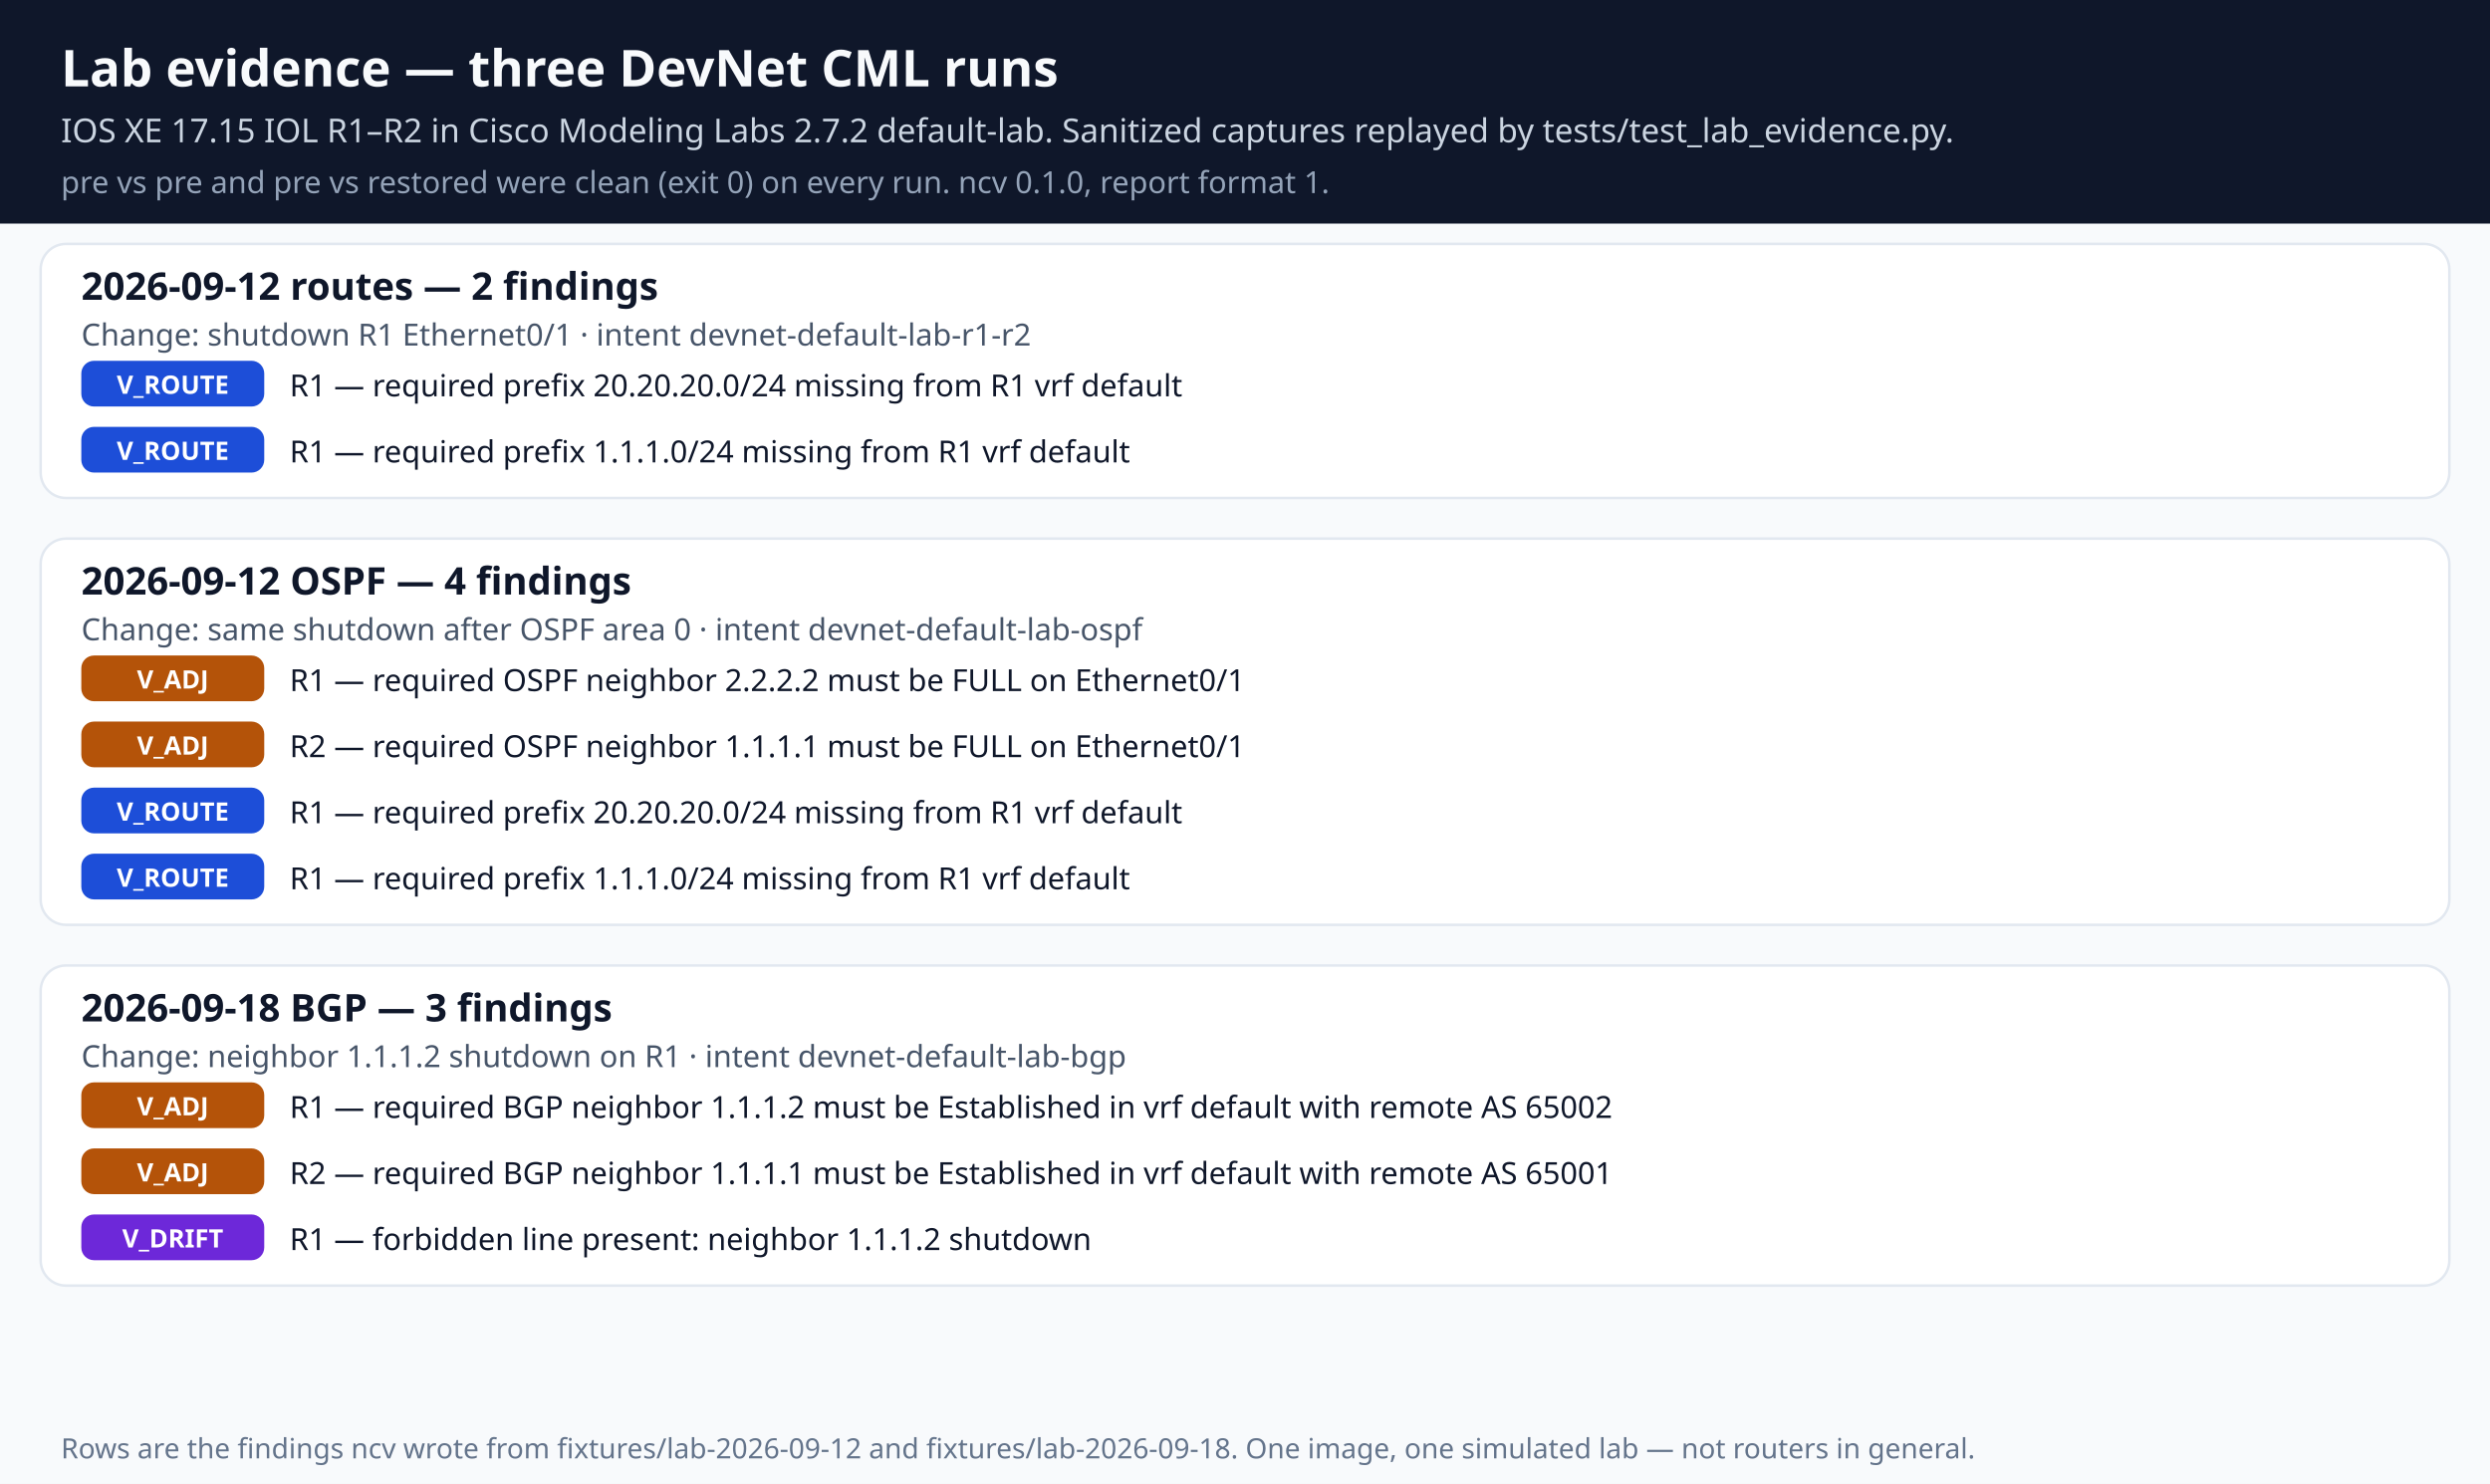
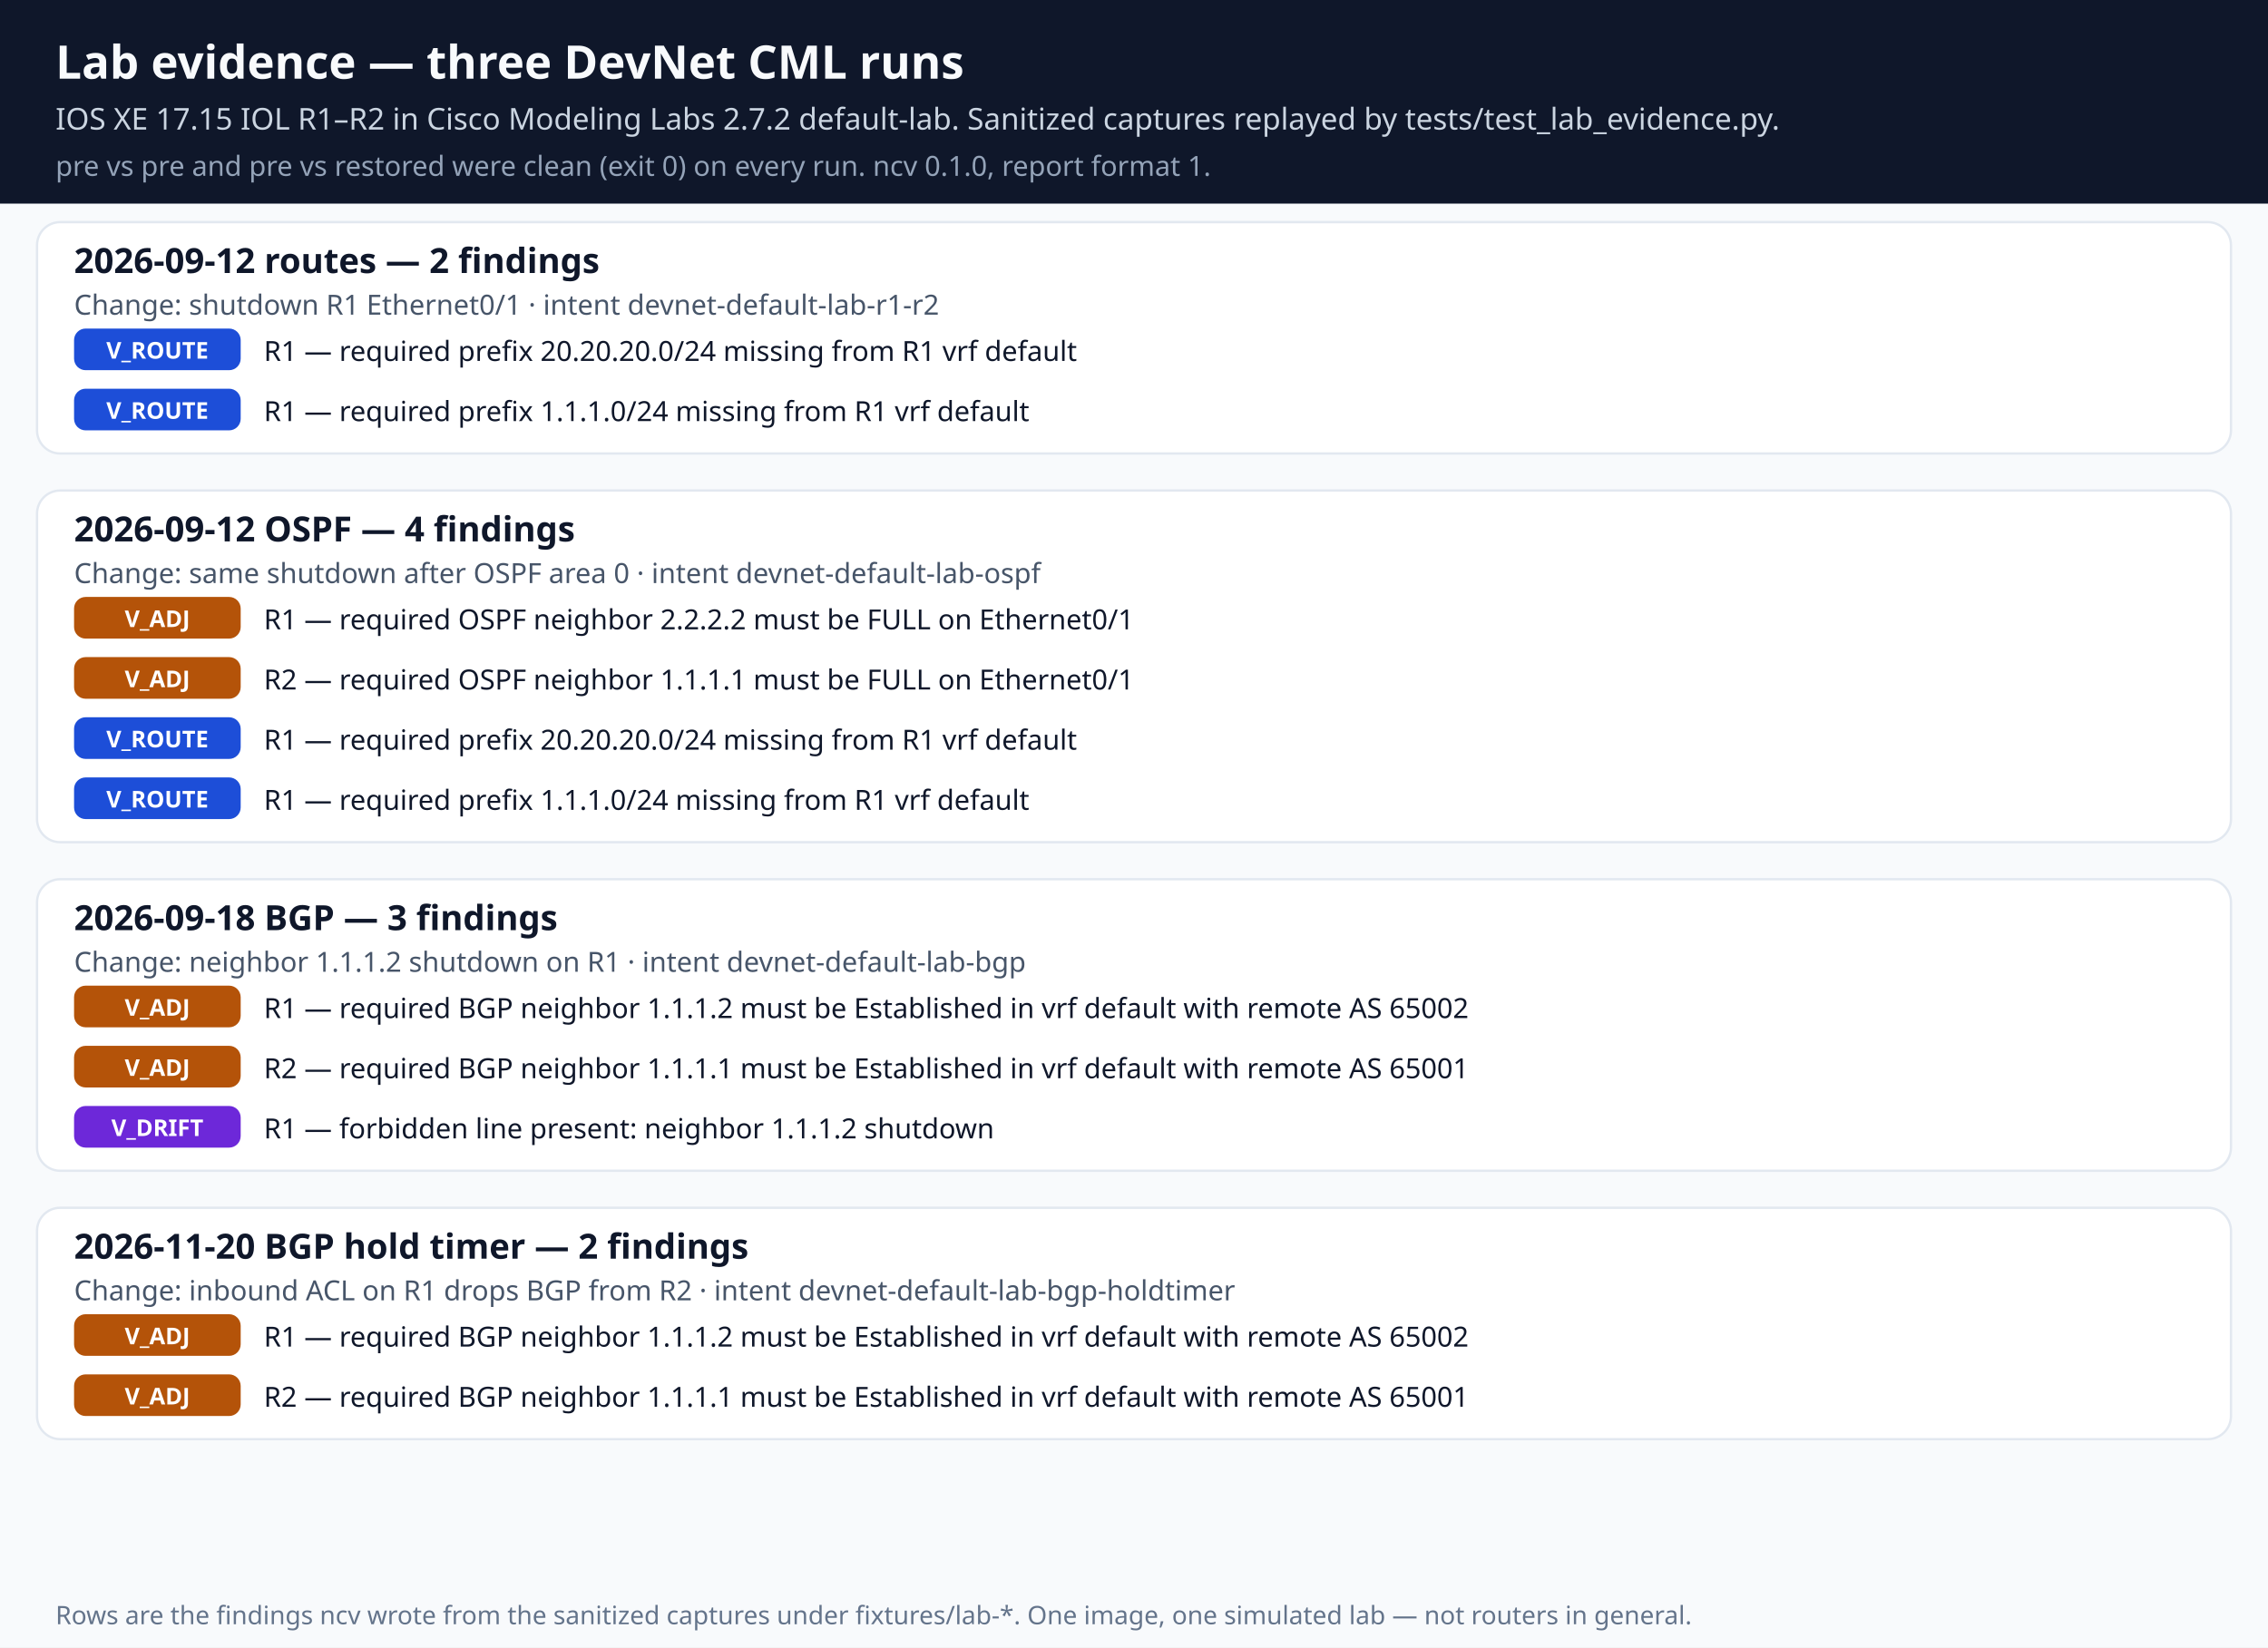
- <svg xmlns="http://www.w3.org/2000/svg" width="980" height="584" viewBox="0 0 980 584" role="img" aria-label="Lab evidence findings">
-   <rect width="980" height="584" fill="#f8fafc" />
+ <svg xmlns="http://www.w3.org/2000/svg" width="980" height="712" viewBox="0 0 980 712" role="img" aria-label="Lab evidence findings">
+   <rect width="980" height="712" fill="#f8fafc" />
  <rect x="0" y="0" width="980" height="88" fill="#0f172a" />
  <text x="24" y="34" font-size="20" font-family="ui-sans-serif, system-ui, sans-serif" fill="#f8fafc" font-weight="700">Lab evidence — three DevNet CML runs</text>
  <text x="24" y="56" font-size="13" font-family="ui-sans-serif, system-ui, sans-serif" fill="#cbd5e1">IOS XE 17.15 IOL R1–R2 in Cisco Modeling Labs 2.7.2 default-lab. Sanitized captures replayed by tests/test_lab_evidence.py.</text>
  <text x="24" y="76" font-size="12" font-family="ui-sans-serif, system-ui, sans-serif" fill="#94a3b8">pre vs pre and pre vs restored were clean (exit 0) on every run. ncv 0.1.0, report format 1.</text>
  <rect x="16" y="96" width="948" height="100" rx="10" fill="#ffffff" stroke="#e2e8f0" />
  <text x="32" y="118" font-size="15" font-family="ui-sans-serif, system-ui, sans-serif" font-weight="700" fill="#0f172a">2026-09-12 routes — 2 findings</text>
  <text x="32" y="136" font-size="12" font-family="ui-sans-serif, system-ui, sans-serif" fill="#475569">Change: shutdown R1 Ethernet0/1 · intent devnet-default-lab-r1-r2</text>
  <rect x="32" y="142" width="72" height="18" rx="5" fill="#1d4ed8" />
  <text x="68" y="155" text-anchor="middle" font-size="10" font-family="ui-sans-serif, system-ui, sans-serif" fill="#fff" font-weight="700">V_ROUTE</text>
  <text x="114" y="156" font-size="12" font-family="ui-sans-serif, system-ui, sans-serif" fill="#0f172a">R1 — required prefix 20.20.20.0/24 missing from R1 vrf default</text>
  <rect x="32" y="168" width="72" height="18" rx="5" fill="#1d4ed8" />
  <text x="68" y="181" text-anchor="middle" font-size="10" font-family="ui-sans-serif, system-ui, sans-serif" fill="#fff" font-weight="700">V_ROUTE</text>
  <text x="114" y="182" font-size="12" font-family="ui-sans-serif, system-ui, sans-serif" fill="#0f172a">R1 — required prefix 1.1.1.0/24 missing from R1 vrf default</text>
  <rect x="16" y="212" width="948" height="152" rx="10" fill="#ffffff" stroke="#e2e8f0" />
  <text x="32" y="234" font-size="15" font-family="ui-sans-serif, system-ui, sans-serif" font-weight="700" fill="#0f172a">2026-09-12 OSPF — 4 findings</text>
  <text x="32" y="252" font-size="12" font-family="ui-sans-serif, system-ui, sans-serif" fill="#475569">Change: same shutdown after OSPF area 0 · intent devnet-default-lab-ospf</text>
  <rect x="32" y="258" width="72" height="18" rx="5" fill="#b45309" />
  <text x="68" y="271" text-anchor="middle" font-size="10" font-family="ui-sans-serif, system-ui, sans-serif" fill="#fff" font-weight="700">V_ADJ</text>
  <text x="114" y="272" font-size="12" font-family="ui-sans-serif, system-ui, sans-serif" fill="#0f172a">R1 — required OSPF neighbor 2.2.2.2 must be FULL on Ethernet0/1</text>
  <rect x="32" y="284" width="72" height="18" rx="5" fill="#b45309" />
  <text x="68" y="297" text-anchor="middle" font-size="10" font-family="ui-sans-serif, system-ui, sans-serif" fill="#fff" font-weight="700">V_ADJ</text>
  <text x="114" y="298" font-size="12" font-family="ui-sans-serif, system-ui, sans-serif" fill="#0f172a">R2 — required OSPF neighbor 1.1.1.1 must be FULL on Ethernet0/1</text>
  <rect x="32" y="310" width="72" height="18" rx="5" fill="#1d4ed8" />
  <text x="68" y="323" text-anchor="middle" font-size="10" font-family="ui-sans-serif, system-ui, sans-serif" fill="#fff" font-weight="700">V_ROUTE</text>
  <text x="114" y="324" font-size="12" font-family="ui-sans-serif, system-ui, sans-serif" fill="#0f172a">R1 — required prefix 20.20.20.0/24 missing from R1 vrf default</text>
  <rect x="32" y="336" width="72" height="18" rx="5" fill="#1d4ed8" />
  <text x="68" y="349" text-anchor="middle" font-size="10" font-family="ui-sans-serif, system-ui, sans-serif" fill="#fff" font-weight="700">V_ROUTE</text>
  <text x="114" y="350" font-size="12" font-family="ui-sans-serif, system-ui, sans-serif" fill="#0f172a">R1 — required prefix 1.1.1.0/24 missing from R1 vrf default</text>
  <rect x="16" y="380" width="948" height="126" rx="10" fill="#ffffff" stroke="#e2e8f0" />
  <text x="32" y="402" font-size="15" font-family="ui-sans-serif, system-ui, sans-serif" font-weight="700" fill="#0f172a">2026-09-18 BGP — 3 findings</text>
  <text x="32" y="420" font-size="12" font-family="ui-sans-serif, system-ui, sans-serif" fill="#475569">Change: neighbor 1.1.1.2 shutdown on R1 · intent devnet-default-lab-bgp</text>
  <rect x="32" y="426" width="72" height="18" rx="5" fill="#b45309" />
  <text x="68" y="439" text-anchor="middle" font-size="10" font-family="ui-sans-serif, system-ui, sans-serif" fill="#fff" font-weight="700">V_ADJ</text>
  <text x="114" y="440" font-size="12" font-family="ui-sans-serif, system-ui, sans-serif" fill="#0f172a">R1 — required BGP neighbor 1.1.1.2 must be Established in vrf default with remote AS 65002</text>
  <rect x="32" y="452" width="72" height="18" rx="5" fill="#b45309" />
  <text x="68" y="465" text-anchor="middle" font-size="10" font-family="ui-sans-serif, system-ui, sans-serif" fill="#fff" font-weight="700">V_ADJ</text>
  <text x="114" y="466" font-size="12" font-family="ui-sans-serif, system-ui, sans-serif" fill="#0f172a">R2 — required BGP neighbor 1.1.1.1 must be Established in vrf default with remote AS 65001</text>
  <rect x="32" y="478" width="72" height="18" rx="5" fill="#6d28d9" />
  <text x="68" y="491" text-anchor="middle" font-size="10" font-family="ui-sans-serif, system-ui, sans-serif" fill="#fff" font-weight="700">V_DRIFT</text>
  <text x="114" y="492" font-size="12" font-family="ui-sans-serif, system-ui, sans-serif" fill="#0f172a">R1 — forbidden line present: neighbor 1.1.1.2 shutdown</text>
-   <text x="24" y="574" font-size="11" font-family="ui-sans-serif, system-ui, sans-serif" fill="#64748b">Rows are the findings ncv wrote from fixtures/lab-2026-09-12 and fixtures/lab-2026-09-18. One image, one simulated lab — not routers in general.</text>
+   <rect x="16" y="522" width="948" height="100" rx="10" fill="#ffffff" stroke="#e2e8f0" />
+   <text x="32" y="544" font-size="15" font-family="ui-sans-serif, system-ui, sans-serif" font-weight="700" fill="#0f172a">2026-11-20 BGP hold timer — 2 findings</text>
+   <text x="32" y="562" font-size="12" font-family="ui-sans-serif, system-ui, sans-serif" fill="#475569">Change: inbound ACL on R1 drops BGP from R2 · intent devnet-default-lab-bgp-holdtimer</text>
+   <rect x="32" y="568" width="72" height="18" rx="5" fill="#b45309" />
+   <text x="68" y="581" text-anchor="middle" font-size="10" font-family="ui-sans-serif, system-ui, sans-serif" fill="#fff" font-weight="700">V_ADJ</text>
+   <text x="114" y="582" font-size="12" font-family="ui-sans-serif, system-ui, sans-serif" fill="#0f172a">R1 — required BGP neighbor 1.1.1.2 must be Established in vrf default with remote AS 65002</text>
+   <rect x="32" y="594" width="72" height="18" rx="5" fill="#b45309" />
+   <text x="68" y="607" text-anchor="middle" font-size="10" font-family="ui-sans-serif, system-ui, sans-serif" fill="#fff" font-weight="700">V_ADJ</text>
+   <text x="114" y="608" font-size="12" font-family="ui-sans-serif, system-ui, sans-serif" fill="#0f172a">R2 — required BGP neighbor 1.1.1.1 must be Established in vrf default with remote AS 65001</text>
+   <text x="24" y="702" font-size="11" font-family="ui-sans-serif, system-ui, sans-serif" fill="#64748b">Rows are the findings ncv wrote from the sanitized captures under fixtures/lab-*. One image, one simulated lab — not routers in general.</text>
</svg>
